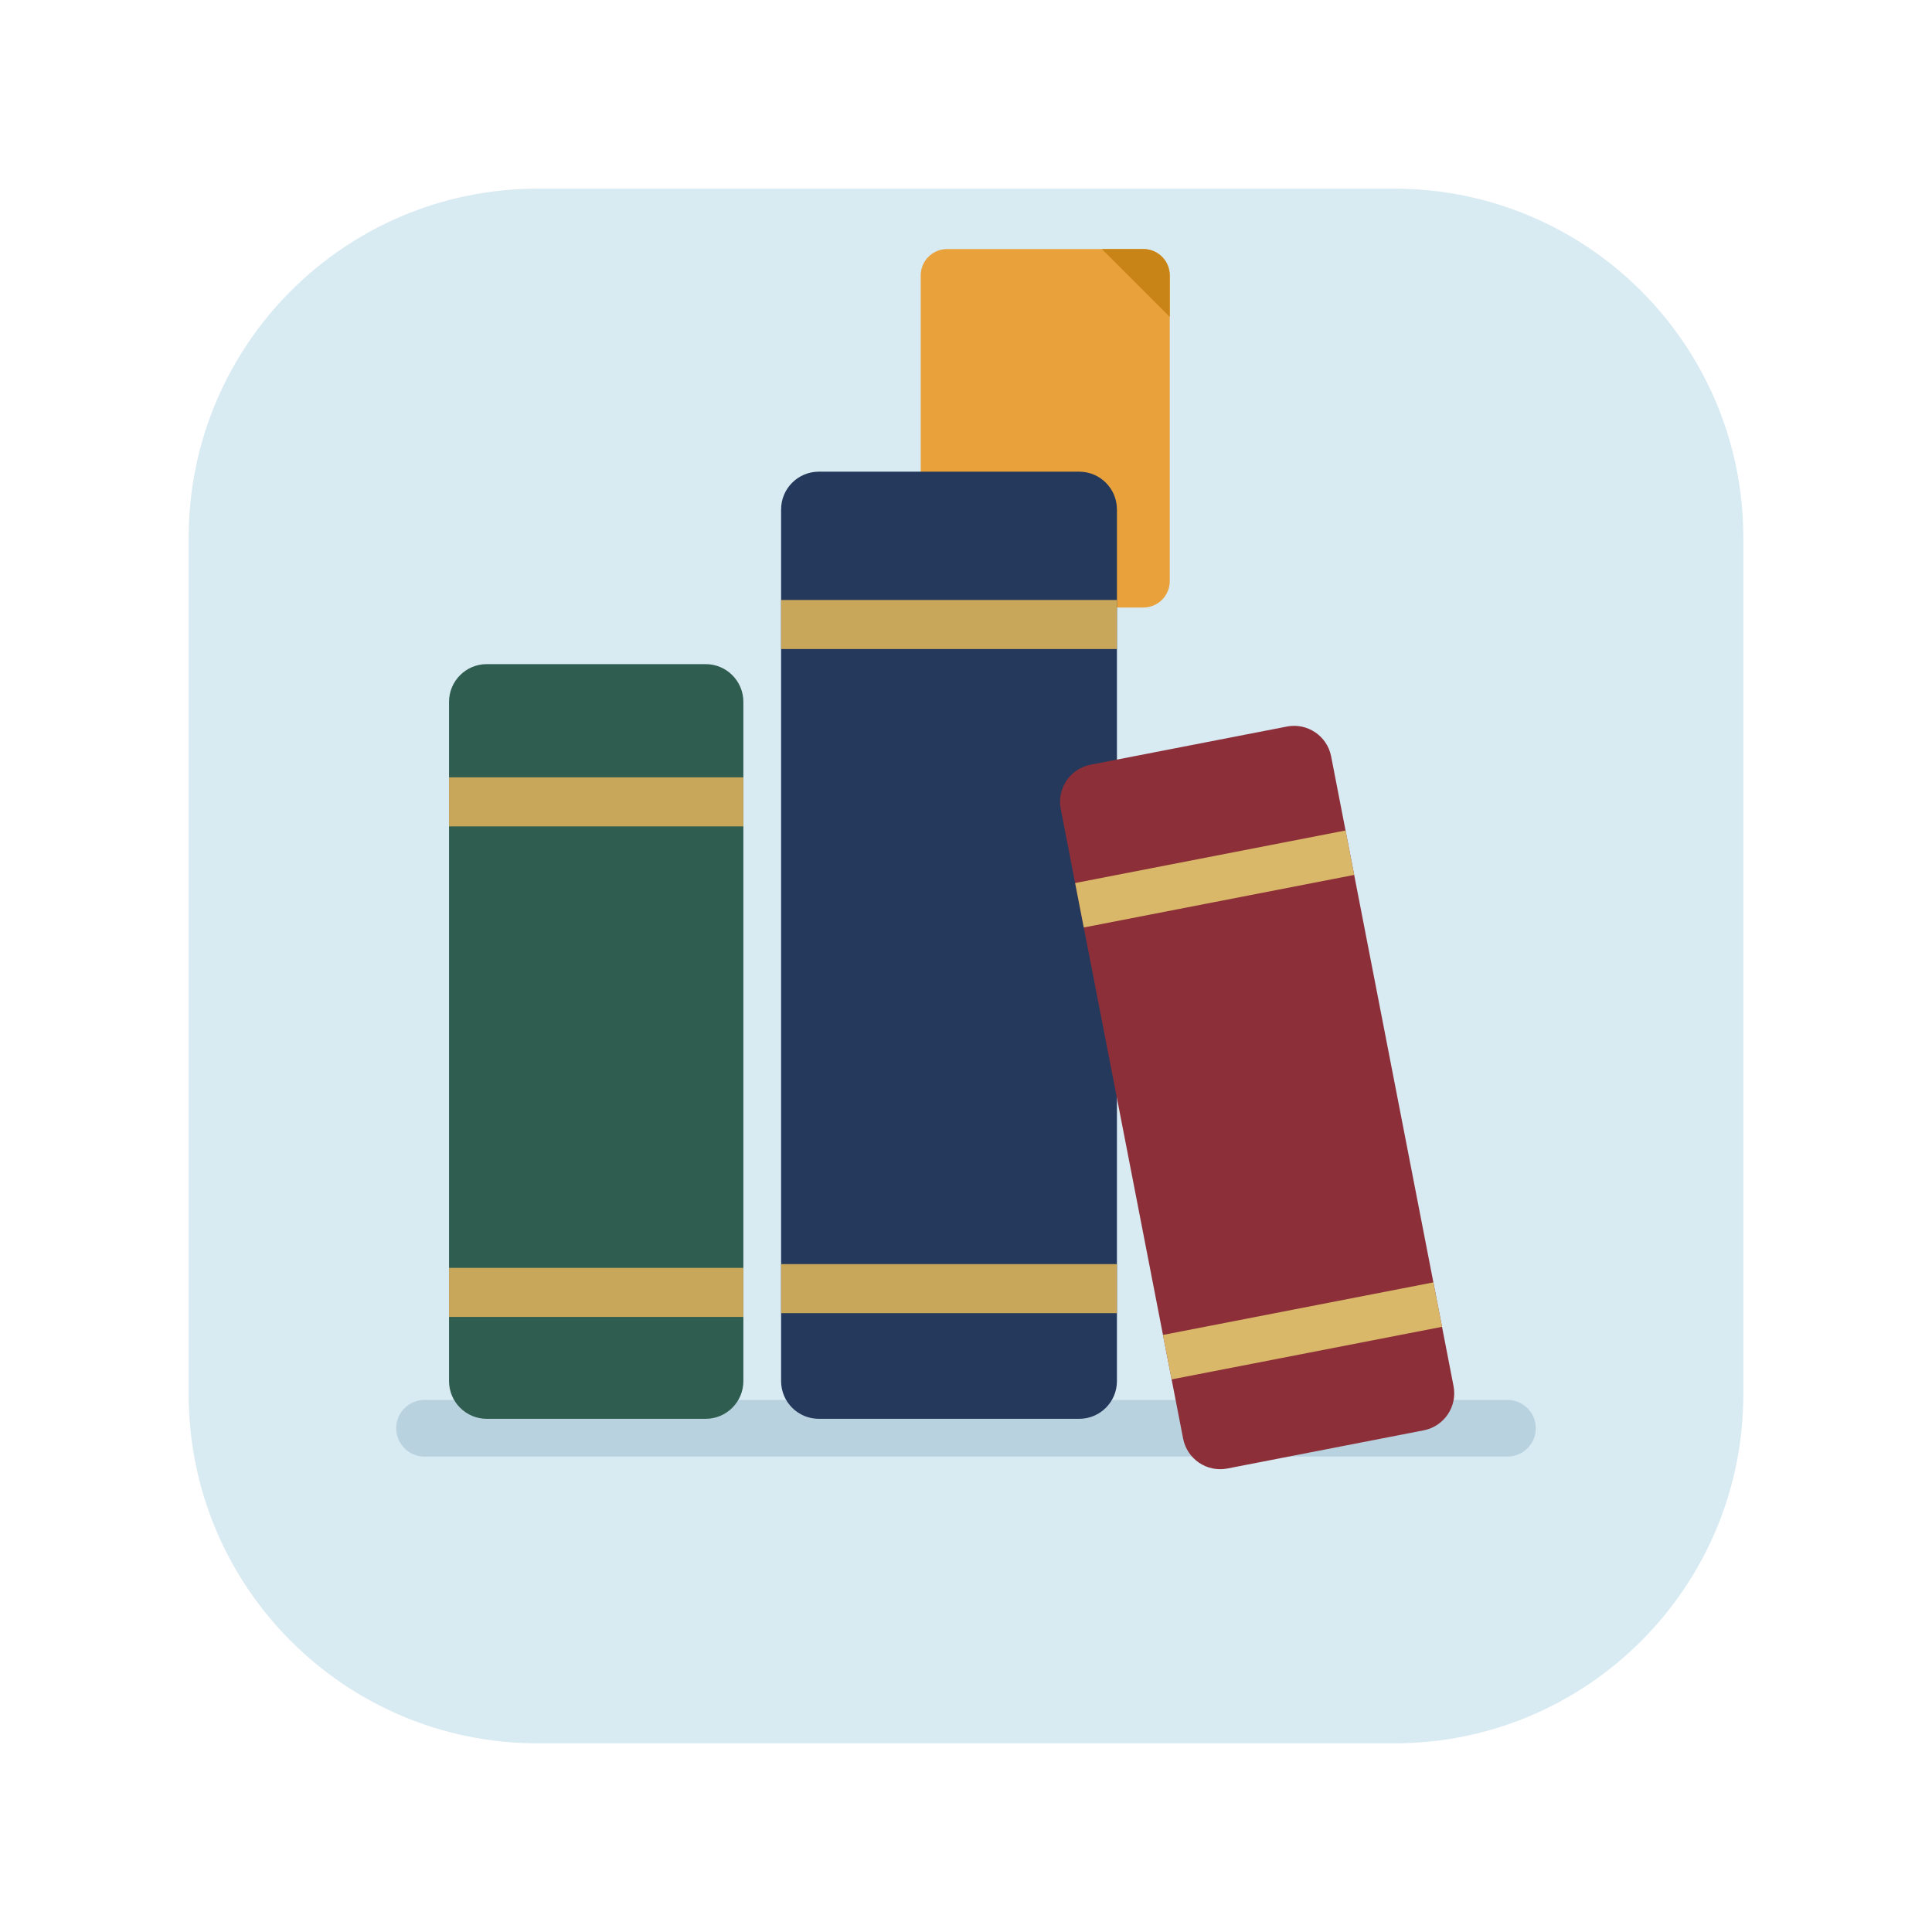
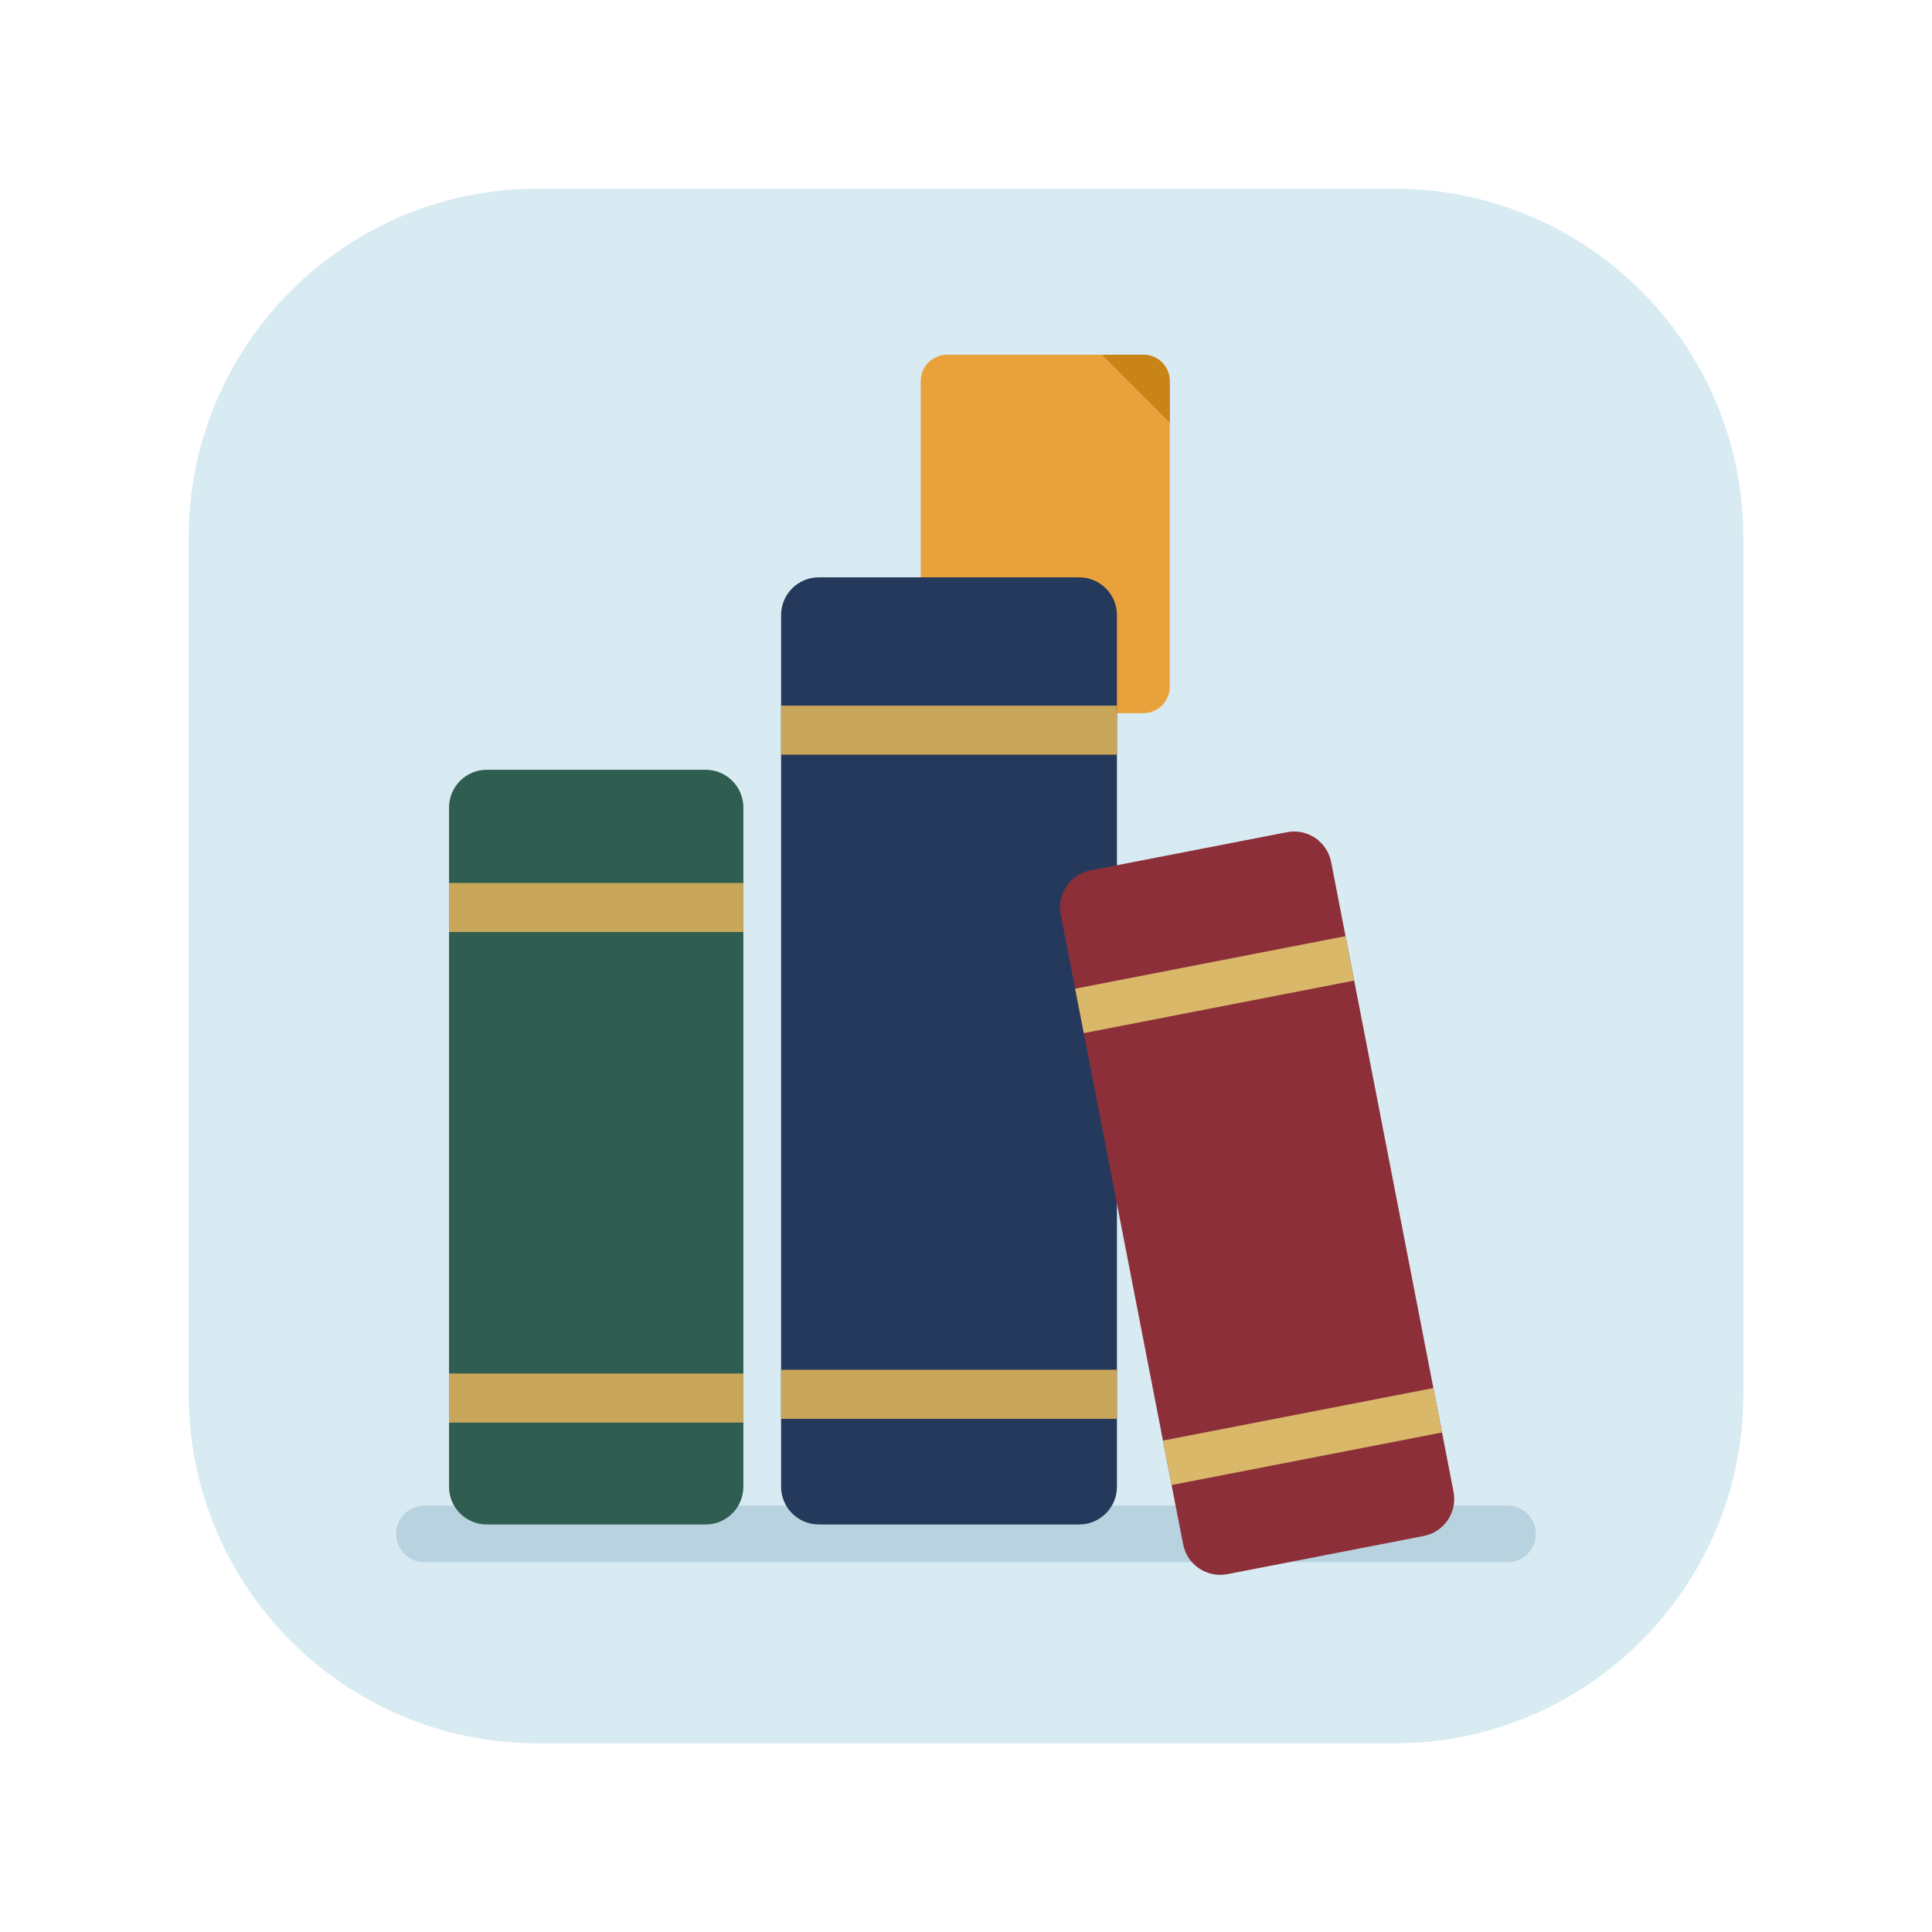
<svg xmlns="http://www.w3.org/2000/svg" viewBox="0 0 1024 1024">
  <rect x="100" y="100" width="824" height="824" rx="185" fill="#D8EAF2" />
-   <rect x="210" y="742" width="604" height="30" rx="15" fill="#B8D2DF" />
-   <rect x="238" y="352" width="156" height="400" rx="20" fill="#2F5D50" />
-   <rect x="238" y="412" width="156" height="26" fill="#C9A75A" />
-   <rect x="238" y="672" width="156" height="26" fill="#C9A75A" />
-   <rect x="488" y="132" width="132" height="190" rx="14" fill="#E9A23B" />
-   <path d="M584 132 h22 a14 14 0 0 1 14 14 v22 z" fill="#C98417" />
-   <rect x="414" y="250" width="178" height="502" rx="20" fill="#25395C" />
-   <rect x="414" y="318" width="178" height="26" fill="#C9A75A" />
-   <rect x="414" y="670" width="178" height="26" fill="#C9A75A" />
-   <g transform="rotate(-11 786 752)">
-     <rect x="628" y="372" width="146" height="380" rx="20" fill="#8C2F39" />
-     <rect x="628" y="432" width="146" height="24" fill="#D9B86A" />
-     <rect x="628" y="676" width="146" height="24" fill="#D9B86A" />
+   <g transform="translate(0 56)">
+     <rect x="210" y="742" width="604" height="30" rx="15" fill="#B8D2DF" />
+     <rect x="238" y="352" width="156" height="400" rx="20" fill="#2F5D50" />
+     <rect x="238" y="412" width="156" height="26" fill="#C9A75A" />
+     <rect x="238" y="672" width="156" height="26" fill="#C9A75A" />
+     <rect x="488" y="132" width="132" height="190" rx="14" fill="#E9A23B" />
+     <path d="M584 132 h22 a14 14 0 0 1 14 14 v22 z" fill="#C98417" />
+     <rect x="414" y="250" width="178" height="502" rx="20" fill="#25395C" />
+     <rect x="414" y="318" width="178" height="26" fill="#C9A75A" />
+     <rect x="414" y="670" width="178" height="26" fill="#C9A75A" />
+     <g transform="rotate(-11 786 752)">
+       <rect x="628" y="372" width="146" height="380" rx="20" fill="#8C2F39" />
+       <rect x="628" y="432" width="146" height="24" fill="#D9B86A" />
+       <rect x="628" y="676" width="146" height="24" fill="#D9B86A" />
+     </g>
  </g>
</svg>
